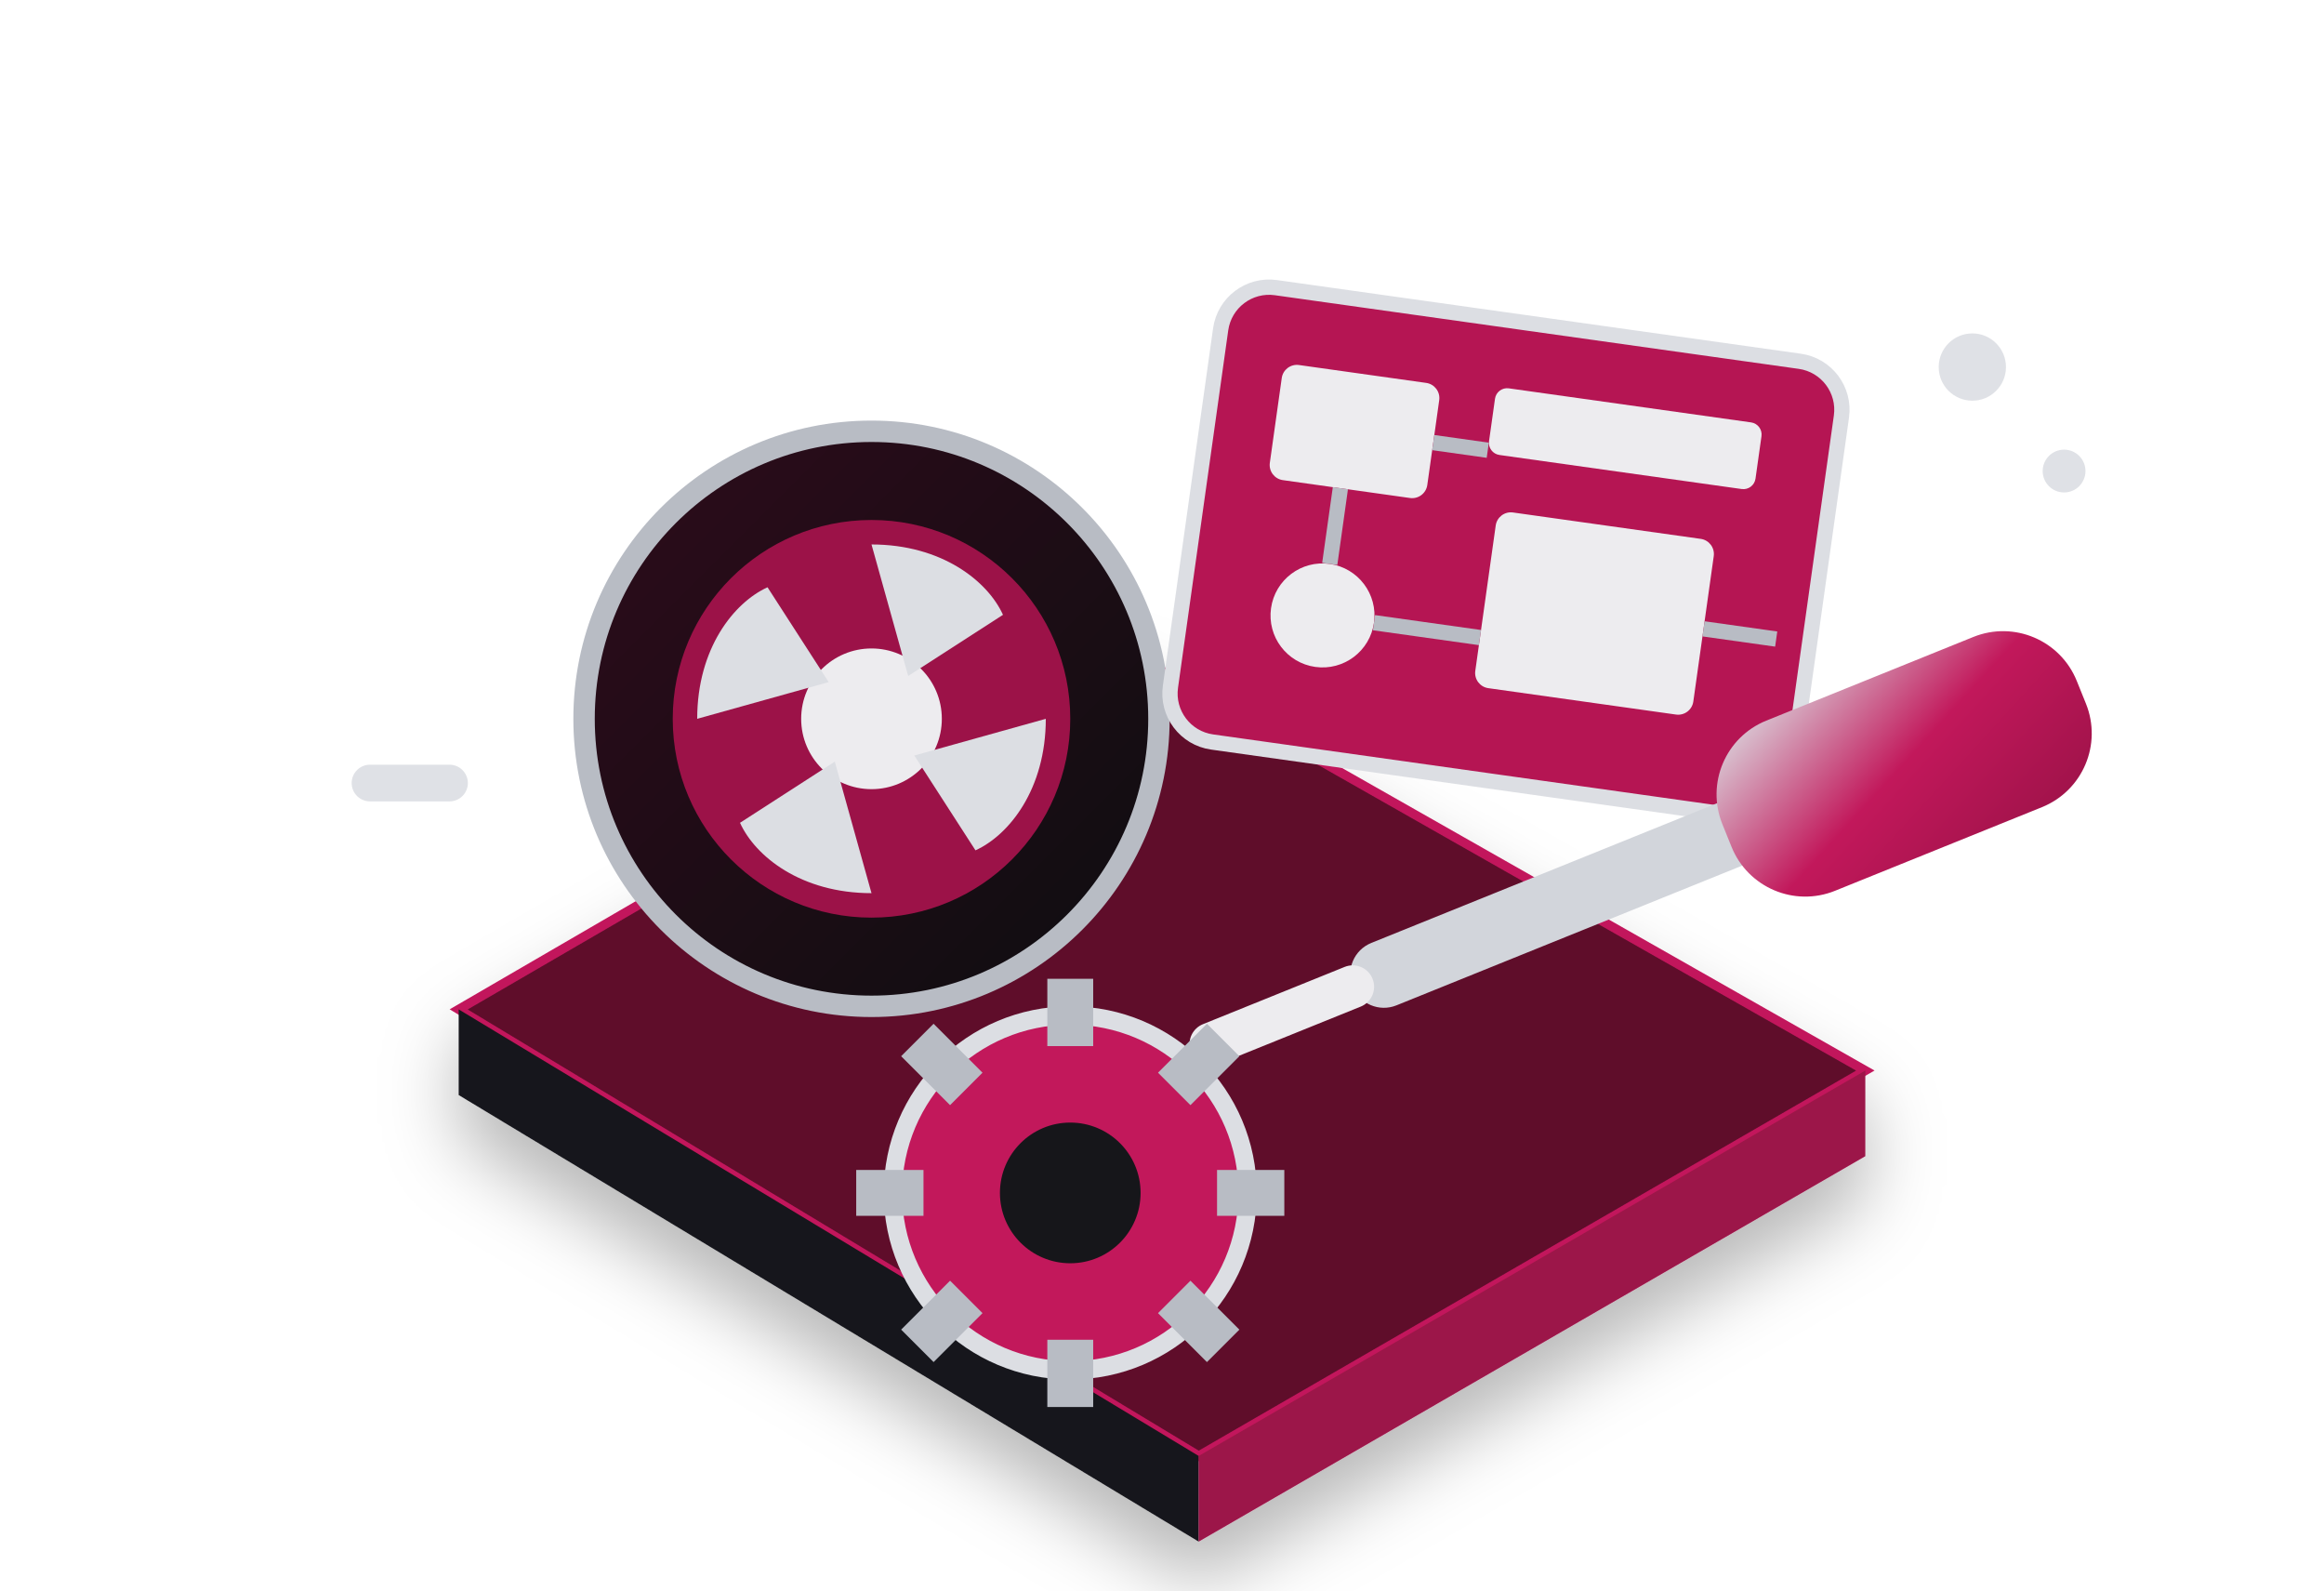
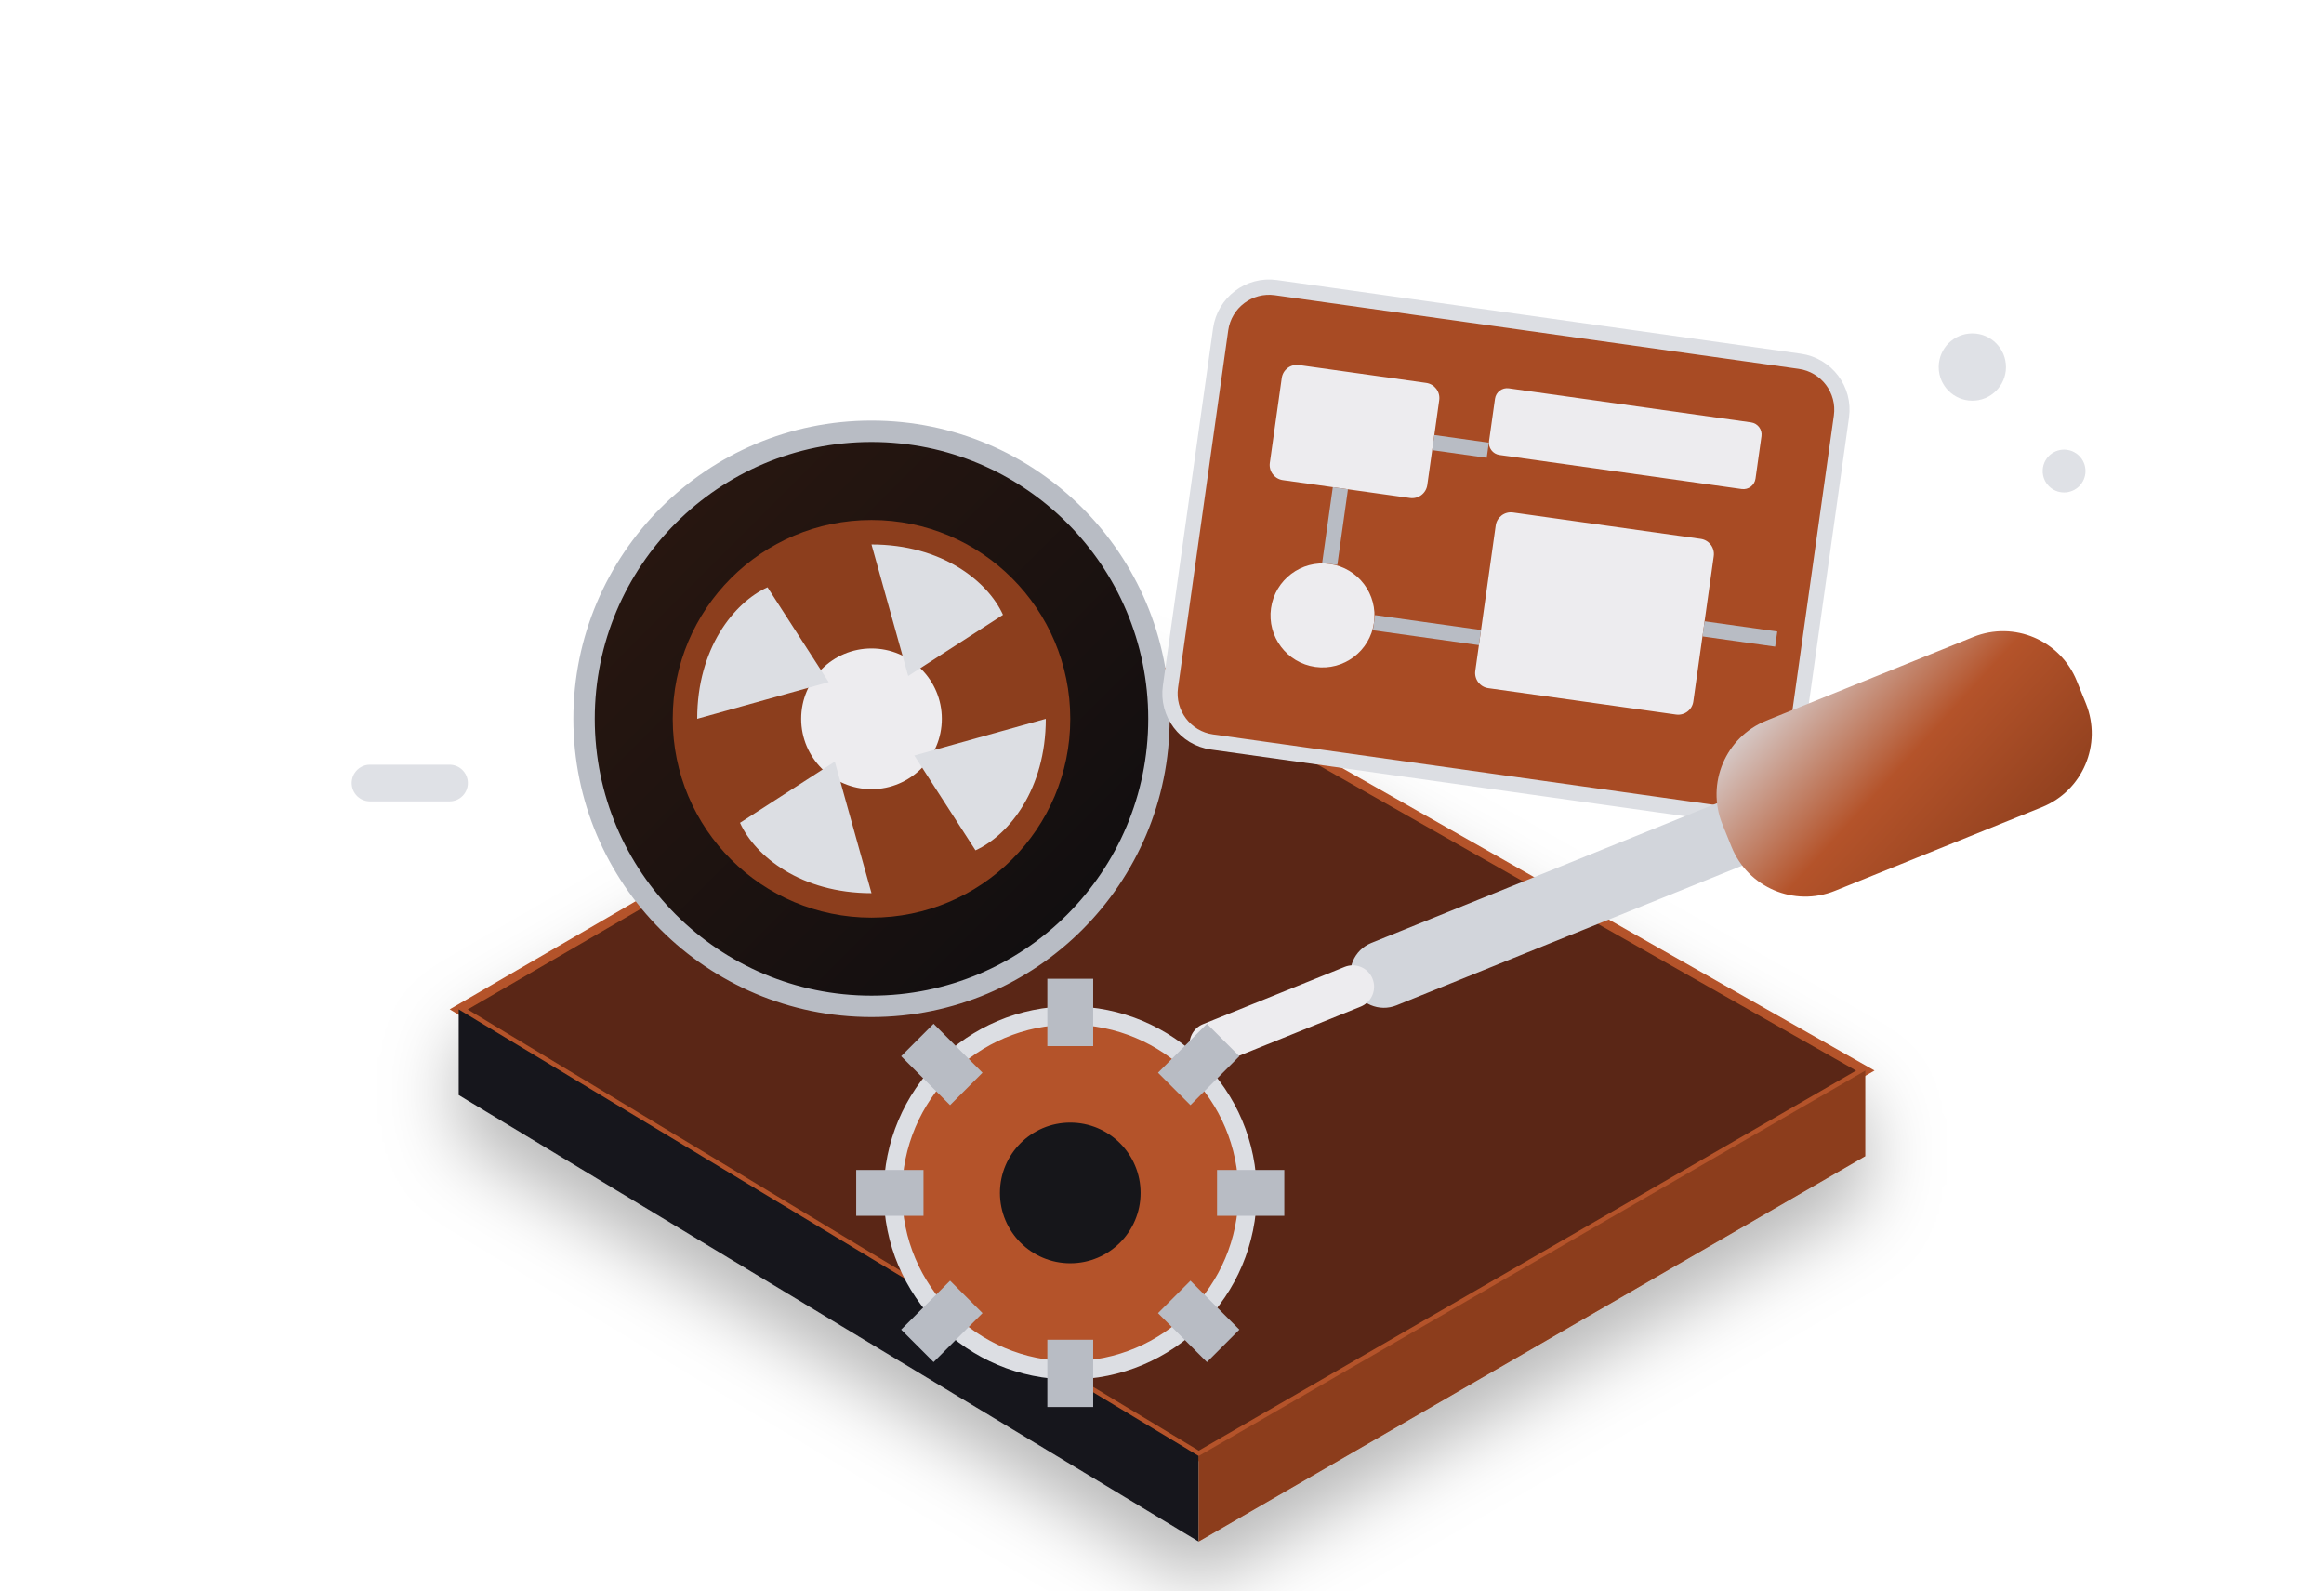
<svg xmlns="http://www.w3.org/2000/svg" viewBox="0 0 760 520">
  <defs>
    <linearGradient id="b" x1="0" y1="0" x2="1" y2="1">
      <stop stop-color="#DCDEE3" />
-       <stop offset=".5" stop-color="#C2185B" />
-       <stop offset="1" stop-color="#9C1248" />
+       <stop offset=".5" stop-color="#B4532A" />
+       <stop offset="1" stop-color="#8C3E1D" />
    </linearGradient>
    <linearGradient id="n" x1="0" y1="0" x2="1" y2="1">
-       <stop stop-color="#2E0C1B" />
+       <stop stop-color="#2C1810" />
      <stop offset="1" stop-color="#0D0D10" />
    </linearGradient>
    <filter id="s">
      <feDropShadow dx="0" dy="14" stdDeviation="12" flood-color="#0D0D10" flood-opacity=".28" />
    </filter>
  </defs>
  <g filter="url(#s)">
-     <path d="M150 330 360 208l250 142-218 126z" fill="#5E0B2C" stroke="#C2185B" stroke-width="3" />
+     <path d="M150 330 360 208l250 142-218 126z" fill="#5A2712" stroke="#B4532A" stroke-width="3" />
    <path d="m150 330 242 146v28L150 358z" fill="#16161A" />
-     <path d="m392 476 218-126v28L392 504z" fill="#9C1248" />
+     <path d="m392 476 218-126v28L392 504z" fill="#8C3E1D" />
  </g>
  <g transform="translate(180 130)">
    <circle cx="105" cy="105" r="94" fill="url(#n)" stroke="#B8BCC4" stroke-width="7" />
-     <circle cx="105" cy="105" r="65" fill="#9C1248" />
+     <circle cx="105" cy="105" r="65" fill="#8C3E1D" />
    <circle cx="105" cy="105" r="23" fill="#EDECEF" />
    <g fill="#DCDEE3">
      <path d="M105 48c23 0 38 12 43 23l-31 20z" />
      <path d="M162 105c0 23-12 38-23 43l-20-31z" />
      <path d="M105 162c-23 0-38-12-43-23l31-20z" />
      <path d="M48 105c0-23 12-38 23-43l20 31z" />
    </g>
  </g>
  <g transform="translate(390 105) rotate(8 100 75)">
-     <rect width="205" height="150" rx="16" fill="#B51553" stroke="#DCDEE3" stroke-width="5" />
+     <rect width="205" height="150" rx="16" fill="#A84B24" stroke="#DCDEE3" stroke-width="5" />
    <g fill="#EDECEF">
      <rect x="22" y="24" width="52" height="38" rx="5" />
      <rect x="92" y="22" width="88" height="22" rx="4" />
      <rect x="98" y="62" width="72" height="58" rx="5" />
      <circle cx="46" cy="104" r="17" />
    </g>
    <g stroke="#B8BCC4" stroke-width="5" fill="none">
      <path d="M74 43h18M46 62v25M63 104h35M170 91h24" />
    </g>
  </g>
  <g transform="translate(430 292) rotate(-22)">
    <rect x="0" y="22" width="190" height="22" rx="11" fill="#D2D5DB" />
    <rect x="132" y="3" width="125" height="60" rx="26" fill="url(#b)" />
    <path d="M0 33h-50" stroke="#EDECEF" stroke-width="14" stroke-linecap="round" />
  </g>
  <g transform="translate(280 320)">
-     <circle cx="70" cy="70" r="58" fill="#C2185B" stroke="#DCDEE3" stroke-width="6" />
+     <circle cx="70" cy="70" r="58" fill="#B4532A" stroke="#DCDEE3" stroke-width="6" />
    <circle cx="70" cy="70" r="23" fill="#16161A" />
    <g stroke="#B8BCC4" stroke-width="15">
      <path d="M70 0v22M70 118v22M0 70h22M118 70h22M20 20l16 16M104 104l16 16M120 20l-16 16M36 104l-16 16" />
    </g>
  </g>
  <g fill="#DCDEE3" opacity=".9">
    <circle cx="645" cy="120" r="11" />
    <circle cx="675" cy="154" r="7" />
    <rect x="115" y="250" width="38" height="12" rx="6" />
  </g>
</svg>
